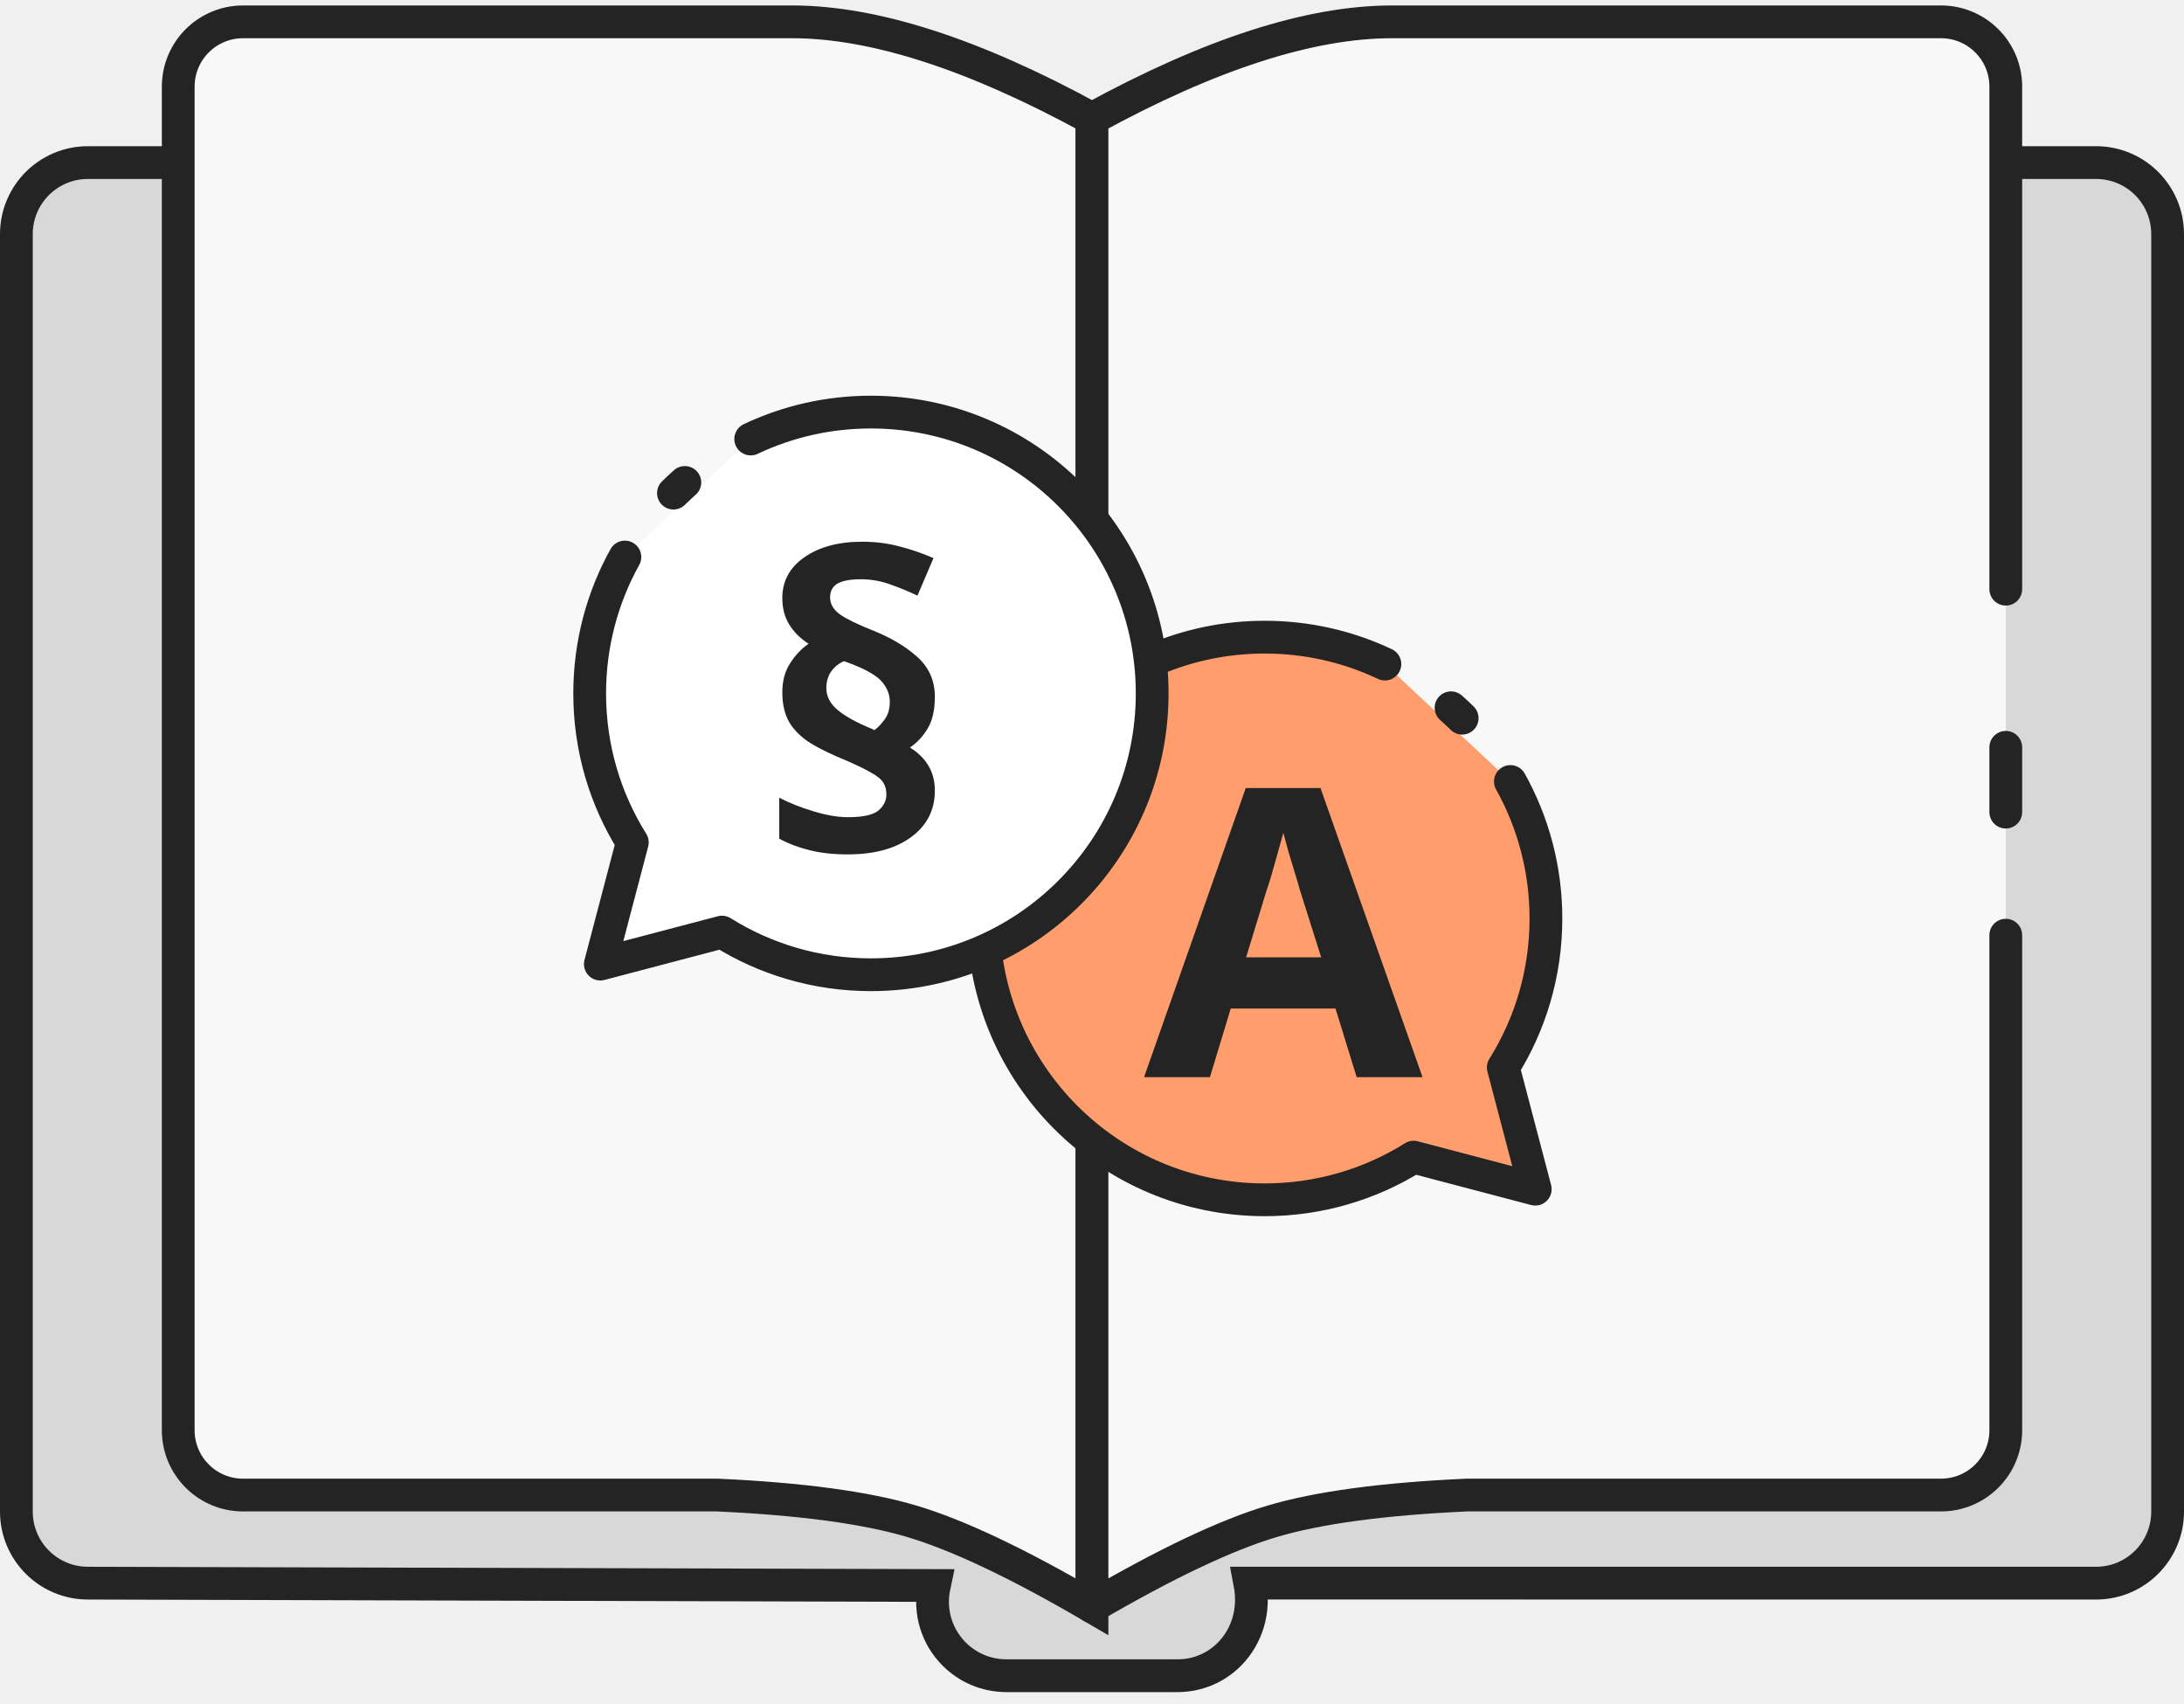
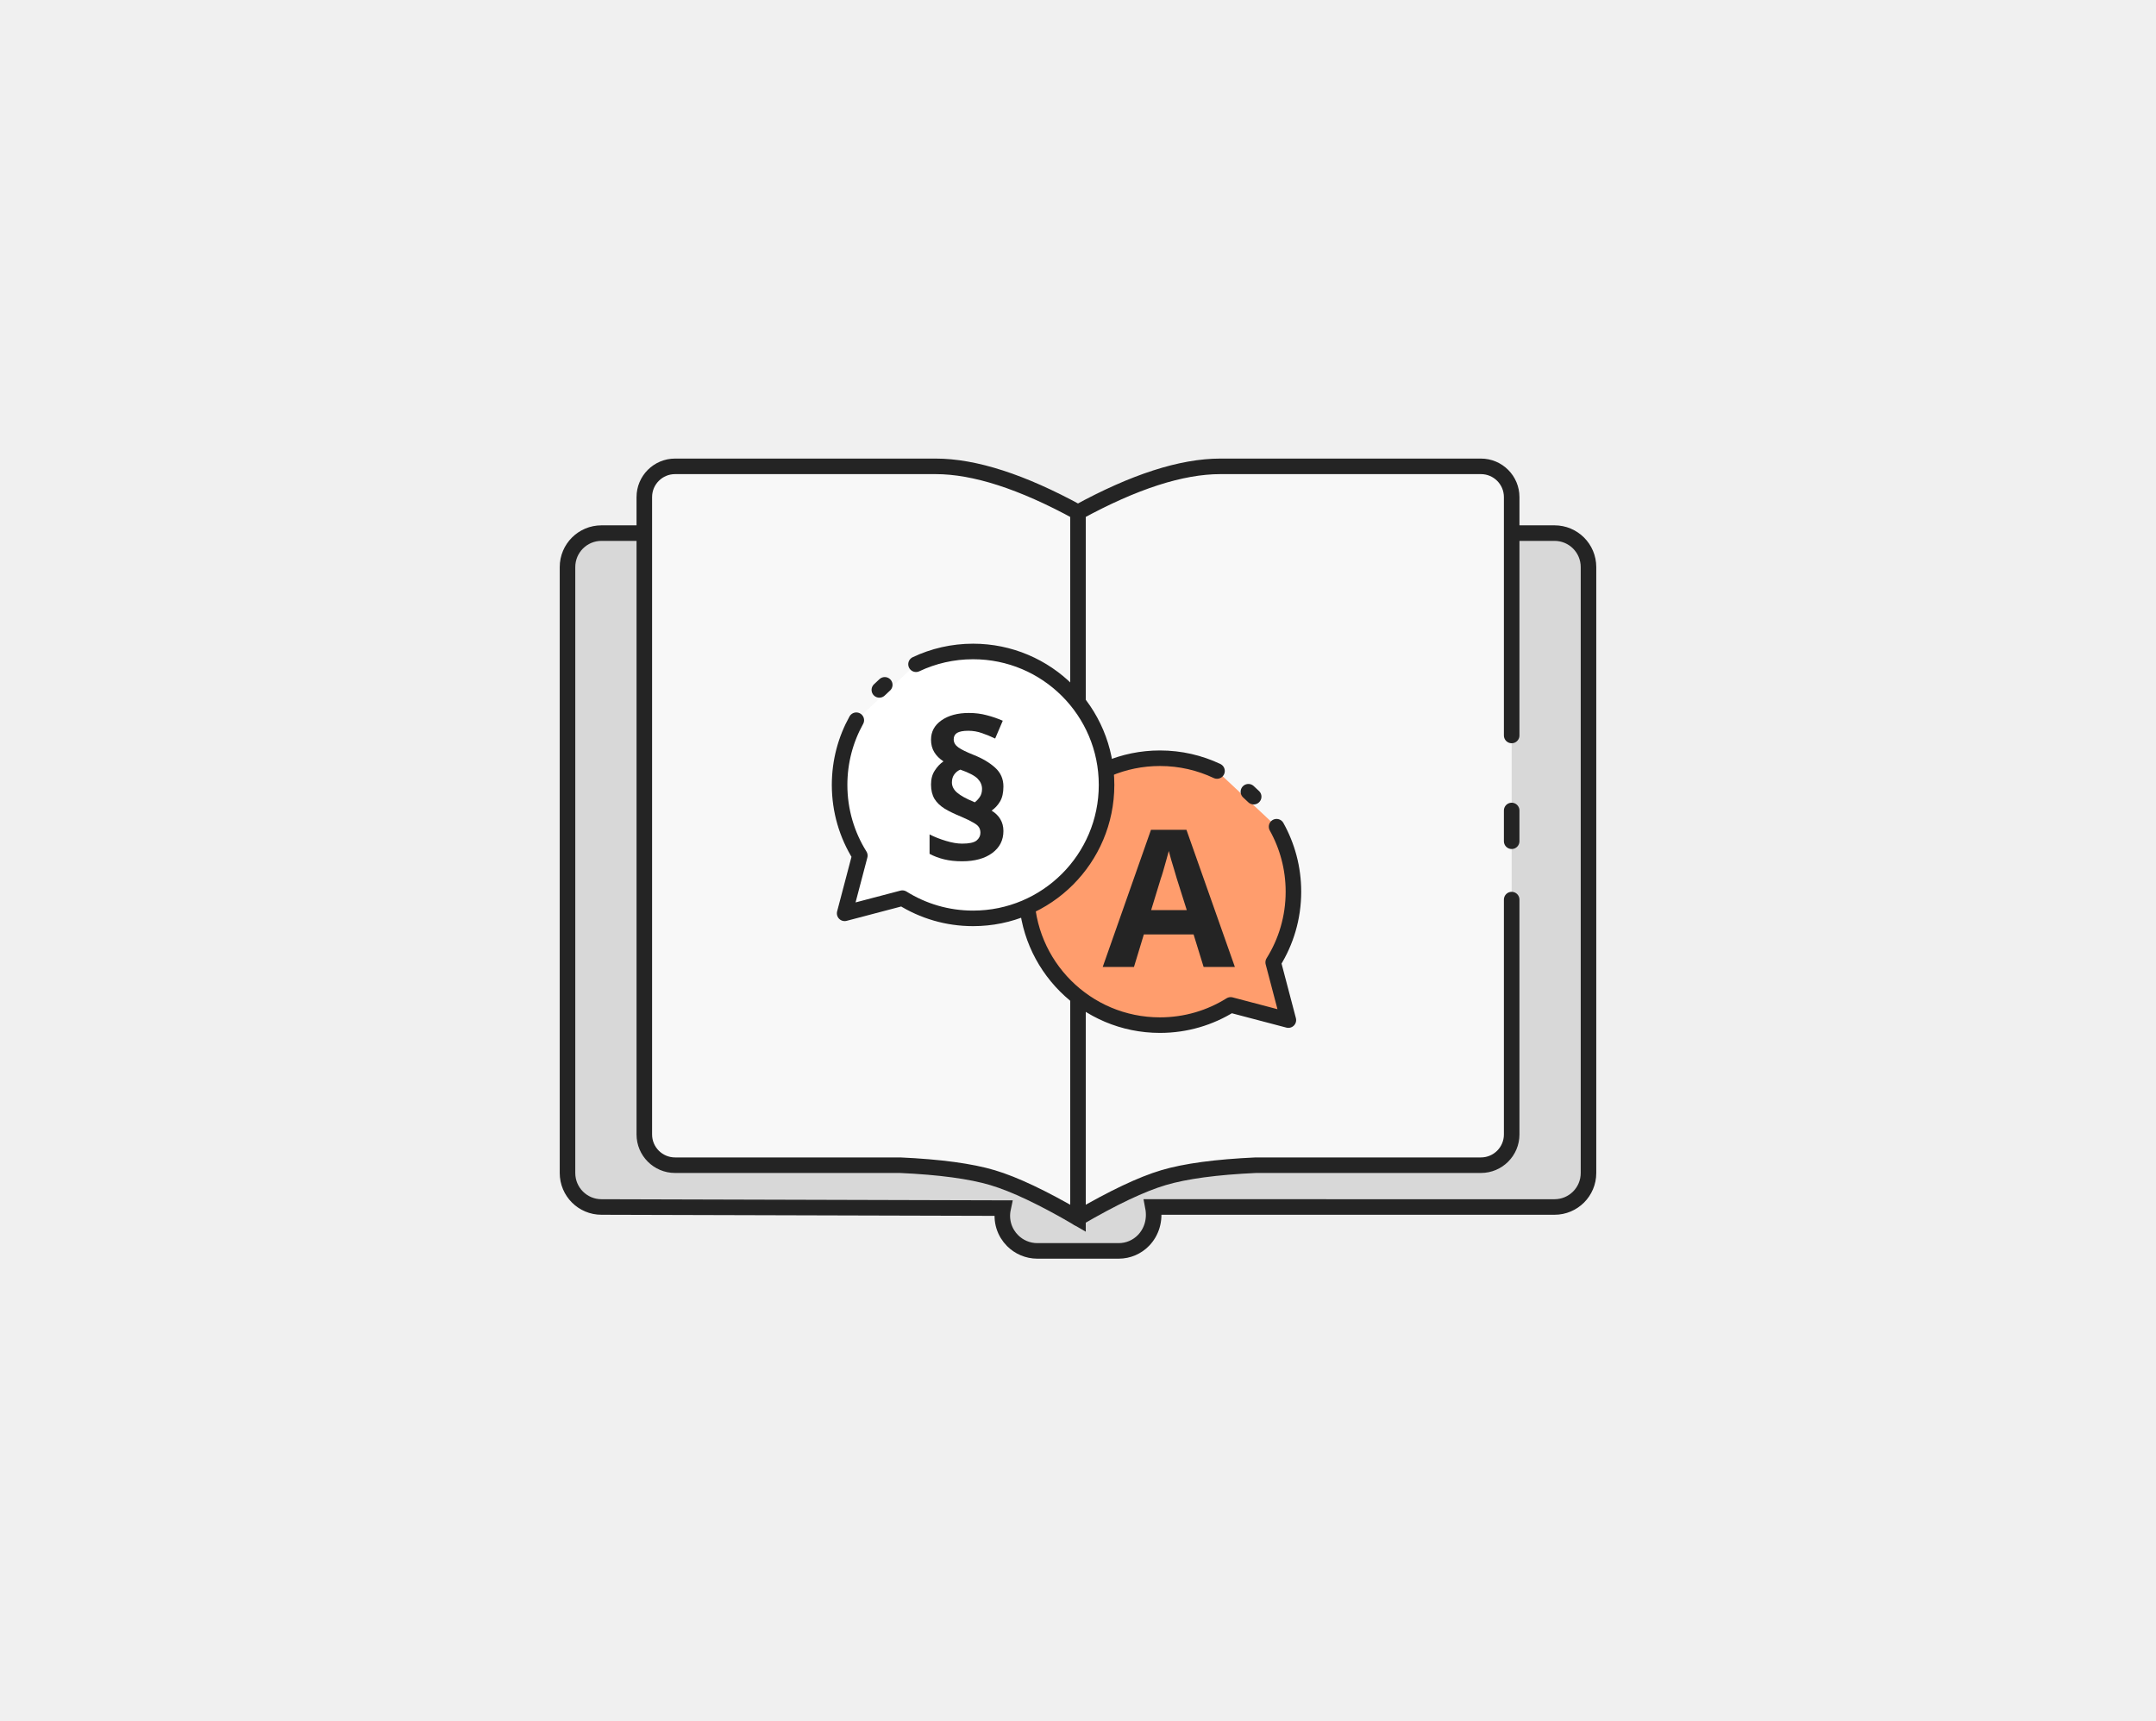
- <svg xmlns="http://www.w3.org/2000/svg" width="100px" height="78px" viewBox="0 0 100 78" version="1.1">
-   <g id="01_Design" stroke="none" stroke-width="1" fill="none" fill-rule="evenodd">
-     <g id="03_Andere_dienstleistungen-Copy" transform="translate(-194, -1320)">
-       <g id="fachwoerter_btn" transform="translate(140, 1279)">
-         <g id="Group-38" transform="translate(54, 42)">
-           <path d="M45.975,6.442 C46.879,6.442 47.698,6.809 48.291,7.401 C48.883,7.994 49.25,8.813 49.25,9.718 L49.25,9.718 L50.75,9.718 C50.75,8.813 51.117,7.994 51.709,7.401 C52.302,6.809 53.121,6.442 54.025,6.442 L54.025,6.442 L95.975,6.442 C96.879,6.442 97.698,6.809 98.291,7.401 C98.883,7.994 99.25,8.813 99.25,9.718 L99.25,9.718 L99.25,68.192 C99.25,69.097 98.883,69.915 98.291,70.508 C97.698,71.101 96.879,71.468 95.975,71.468 L95.975,71.468 L57.227,71.467 C57.472,72.747 57.079,73.912 56.315,74.696 C55.704,75.324 54.856,75.705 53.919,75.705 L53.919,75.705 L46.081,75.705 C45.147,75.705 44.301,75.326 43.69,74.714 C42.918,73.943 42.517,72.799 42.779,71.576 L42.779,71.576 L4.025,71.468 C3.121,71.468 2.302,71.101 1.709,70.508 C1.117,69.915 0.75,69.097 0.75,68.192 L0.75,68.192 L0.75,9.718 C0.75,8.813 1.117,7.994 1.709,7.401 C2.302,6.809 3.121,6.442 4.025,6.442 L4.025,6.442 Z" id="Combined-Shape" stroke="#242424" stroke-width="1.5" fill="#D8D8D8" />
-           <g id="Group-37" transform="translate(8.160609, 0)" fill="#F8F8F8" stroke="#242424" stroke-width="1.5">
-             <path d="M41.839,4.432 C36.436,1.477 31.859,9.63447777e-14 28.107,9.63447777e-14 C19.727,9.63447777e-14 11.346,9.63447777e-14 2.966,9.63447777e-14 C1.328,9.7089787e-14 2.46392186e-15,1.328 0,2.966 L0,64.469 C7.30604076e-15,66.107 1.328,67.435 2.966,67.435 L24.678,67.435 L24.678,67.435 C28.516,67.61 31.489,68.011 33.597,68.639 C35.704,69.267 38.452,70.569 41.839,72.546 L41.839,4.432 Z" id="Path-6" />
-             <path d="M42.339,41.807 L42.339,64.469 C42.339,66.107 43.667,67.435 45.305,67.435 L67.018,67.435 C70.856,67.61 73.829,68.011 75.936,68.639 C78.044,69.267 80.791,70.569 84.179,72.546 L84.179,4.432 C78.776,1.477 74.198,9.9475983e-14 70.446,9.9475983e-14 C62.066,9.9475983e-14 53.686,9.9475983e-14 45.305,9.9475983e-14 C43.667,9.9475983e-14 42.339,1.328 42.339,2.966 L42.339,20.475 L42.339,25.969 M42.339,33.208 L42.339,36.174" id="Shape" stroke-linecap="round" stroke-linejoin="round" transform="translate(63.00909, 36.27313) scale(-1, 1) translate(-63.00909, -36.27313) " />
-           </g>
-           <g id="icon_leichte_sprache" transform="translate(27, 14)">
-             <g id="Group-18" transform="translate(18.02862, 14.16534)">
-               <path d="M7.373,1.232 C9.042,0.442 10.908,0 12.878,0 C19.99,0 25.755,5.765 25.755,12.878 C25.755,19.99 19.99,25.755 12.878,25.755 C10.373,25.755 8.035,25.04 6.057,23.803 L0.488,25.268 L1.953,19.698 C0.715,17.72 0,15.383 0,12.878 C0,10.601 0.591,8.462 1.627,6.607 M3.835,3.709 C4.001,3.546 4.17,3.387 4.344,3.233" id="Shape-Copy" stroke="#242424" stroke-width="1.5" fill="#FF9D6D" stroke-linecap="round" stroke-linejoin="round" transform="translate(12.87758, 12.87758) scale(-1, 1) translate(-12.87758, -12.87758) " />
-               <text id="A" font-family="PTSans-Bold, PT Sans" font-size="18.462" font-weight="bold" letter-spacing="0.659" fill="#242424">
-                 <tspan x="7.356" y="20.142">A</tspan>
-               </text>
-             </g>
-             <g id="Group-17" transform="translate(0, 3.863275)">
-               <path d="M7.373,1.232 C9.042,0.442 10.908,0 12.878,0 C19.99,0 25.755,5.765 25.755,12.878 C25.755,19.99 19.99,25.755 12.878,25.755 C10.373,25.755 8.035,25.04 6.057,23.803 L0.488,25.268 L1.953,19.698 C0.715,17.72 0,15.383 0,12.878 C0,10.612 0.585,8.483 1.612,6.634 M3.835,3.709 C4.005,3.542 4.179,3.379 4.357,3.221" id="Shape" stroke="#242424" stroke-width="1.5" fill="#FFFFFF" stroke-linecap="round" stroke-linejoin="round" />
-               <text id="§" font-family="PTSans-Bold, PT Sans" font-size="18.462" font-weight="bold" letter-spacing="0.659" fill="#242424">
-                 <tspan x="7.727" y="20.06">§</tspan>
-               </text>
-             </g>
-           </g>
-         </g>
+ <svg xmlns="http://www.w3.org/2000/svg" width="208" height="166" viewBox="0 0 208 166">
+   <g fill="none" fill-rule="evenodd" transform="translate(54 45)">
+     <path fill="#D8D8D8" stroke="#242424" stroke-width="1.5" d="M45.975,6.442 L4.025,6.442 C3.121,6.442 2.302,6.809 1.709,7.401 C1.117,7.994 0.75,8.813 0.75,9.718 L0.75,68.192 C0.75,69.097 1.117,69.915 1.709,70.508 C2.302,71.101 3.121,71.468 4.025,71.468 L42.779,71.576 C42.517,72.799 42.918,73.943 43.69,74.714 C44.301,75.326 45.147,75.705 46.081,75.705 L53.919,75.705 C54.856,75.705 55.704,75.324 56.315,74.696 C57.079,73.912 57.472,72.747 57.227,71.467 L95.975,71.468 C96.879,71.468 97.698,71.101 98.291,70.508 C98.883,69.915 99.25,69.097 99.25,68.192 L99.25,9.718 C99.25,8.813 98.883,7.994 98.291,7.401 C97.698,6.809 96.879,6.442 95.975,6.442 L54.025,6.442 C53.121,6.442 52.302,6.809 51.709,7.401 C51.117,7.994 50.75,8.813 50.75,9.718 L49.25,9.718 C49.25,8.813 48.883,7.994 48.291,7.401 C47.698,6.809 46.879,6.442 45.975,6.442 Z" />
+     <g fill="#F8F8F8" stroke="#242424" stroke-width="1.5" transform="translate(8.16)">
+       <path d="M41.839,4.432 C36.436,1.477 31.859,9.63447777e-14 28.107,9.63447777e-14 C19.727,9.63447777e-14 11.346,9.63447777e-14 2.966,9.63447777e-14 C1.328,9.66456978e-14 2.46392186e-15,1.328 0,2.966 L0,64.469 C6.86195155e-15,66.107 1.328,67.435 2.966,67.435 L24.678,67.435 L24.678,67.435 C28.516,67.61 31.489,68.011 33.597,68.639 C35.704,69.267 38.452,70.569 41.839,72.546 L41.839,4.432 Z" />
+       <path stroke-linecap="round" stroke-linejoin="round" d="M42.339,41.807 L42.339,64.469 C42.339,66.107 43.667,67.435 45.305,67.435 L67.018,67.435 C70.856,67.61 73.829,68.011 75.936,68.639 C78.044,69.267 80.791,70.569 84.179,72.546 L84.179,4.432 C78.776,1.477 74.198,9.9475983e-14 70.446,9.9475983e-14 C62.066,9.9475983e-14 53.686,9.9475983e-14 45.305,9.9475983e-14 C43.667,9.9475983e-14 42.339,1.328 42.339,2.966 L42.339,20.475 L42.339,25.969 M42.339,33.208 L42.339,36.174" transform="matrix(-1 0 0 1 126.018 0)" />
+     </g>
+     <g transform="translate(27 14)">
+       <g transform="translate(18.029 14.165)">
+         <path fill="#FF9D6D" stroke="#242424" stroke-linecap="round" stroke-linejoin="round" stroke-width="1.5" d="M7.373,1.232 C9.042,0.442 10.908,0 12.878,0 C19.99,0 25.755,5.765 25.755,12.878 C25.755,19.99 19.99,25.755 12.878,25.755 C10.373,25.755 8.035,25.04 6.057,23.803 L0.488,25.268 L1.953,19.698 C0.715,17.72 0,15.383 0,12.878 C0,10.601 0.591,8.462 1.627,6.607 M3.835,3.709 C4.001,3.546 4.17,3.387 4.344,3.233" transform="matrix(-1 0 0 1 25.755 0)" />
+         <text fill="#242424" font-family="PTSans-Bold, PT Sans" font-size="18.462" font-weight="bold" letter-spacing=".659">
+           <tspan x="7.356" y="20.142">A</tspan>
+         </text>
+       </g>
+       <g transform="translate(0 3.863)">
+         <path fill="#FFF" stroke="#242424" stroke-linecap="round" stroke-linejoin="round" stroke-width="1.5" d="M7.373,1.232 C9.042,0.442 10.908,0 12.878,0 C19.99,0 25.755,5.765 25.755,12.878 C25.755,19.99 19.99,25.755 12.878,25.755 C10.373,25.755 8.035,25.04 6.057,23.803 L0.488,25.268 L1.953,19.698 C0.715,17.72 0,15.383 0,12.878 C0,10.612 0.585,8.483 1.612,6.634 M3.835,3.709 C4.005,3.542 4.179,3.379 4.357,3.221" />
+         <text fill="#242424" font-family="PTSans-Bold, PT Sans" font-size="18.462" font-weight="bold" letter-spacing=".659">
+           <tspan x="7.727" y="20.06">§</tspan>
+         </text>
      </g>
    </g>
  </g>
</svg>
